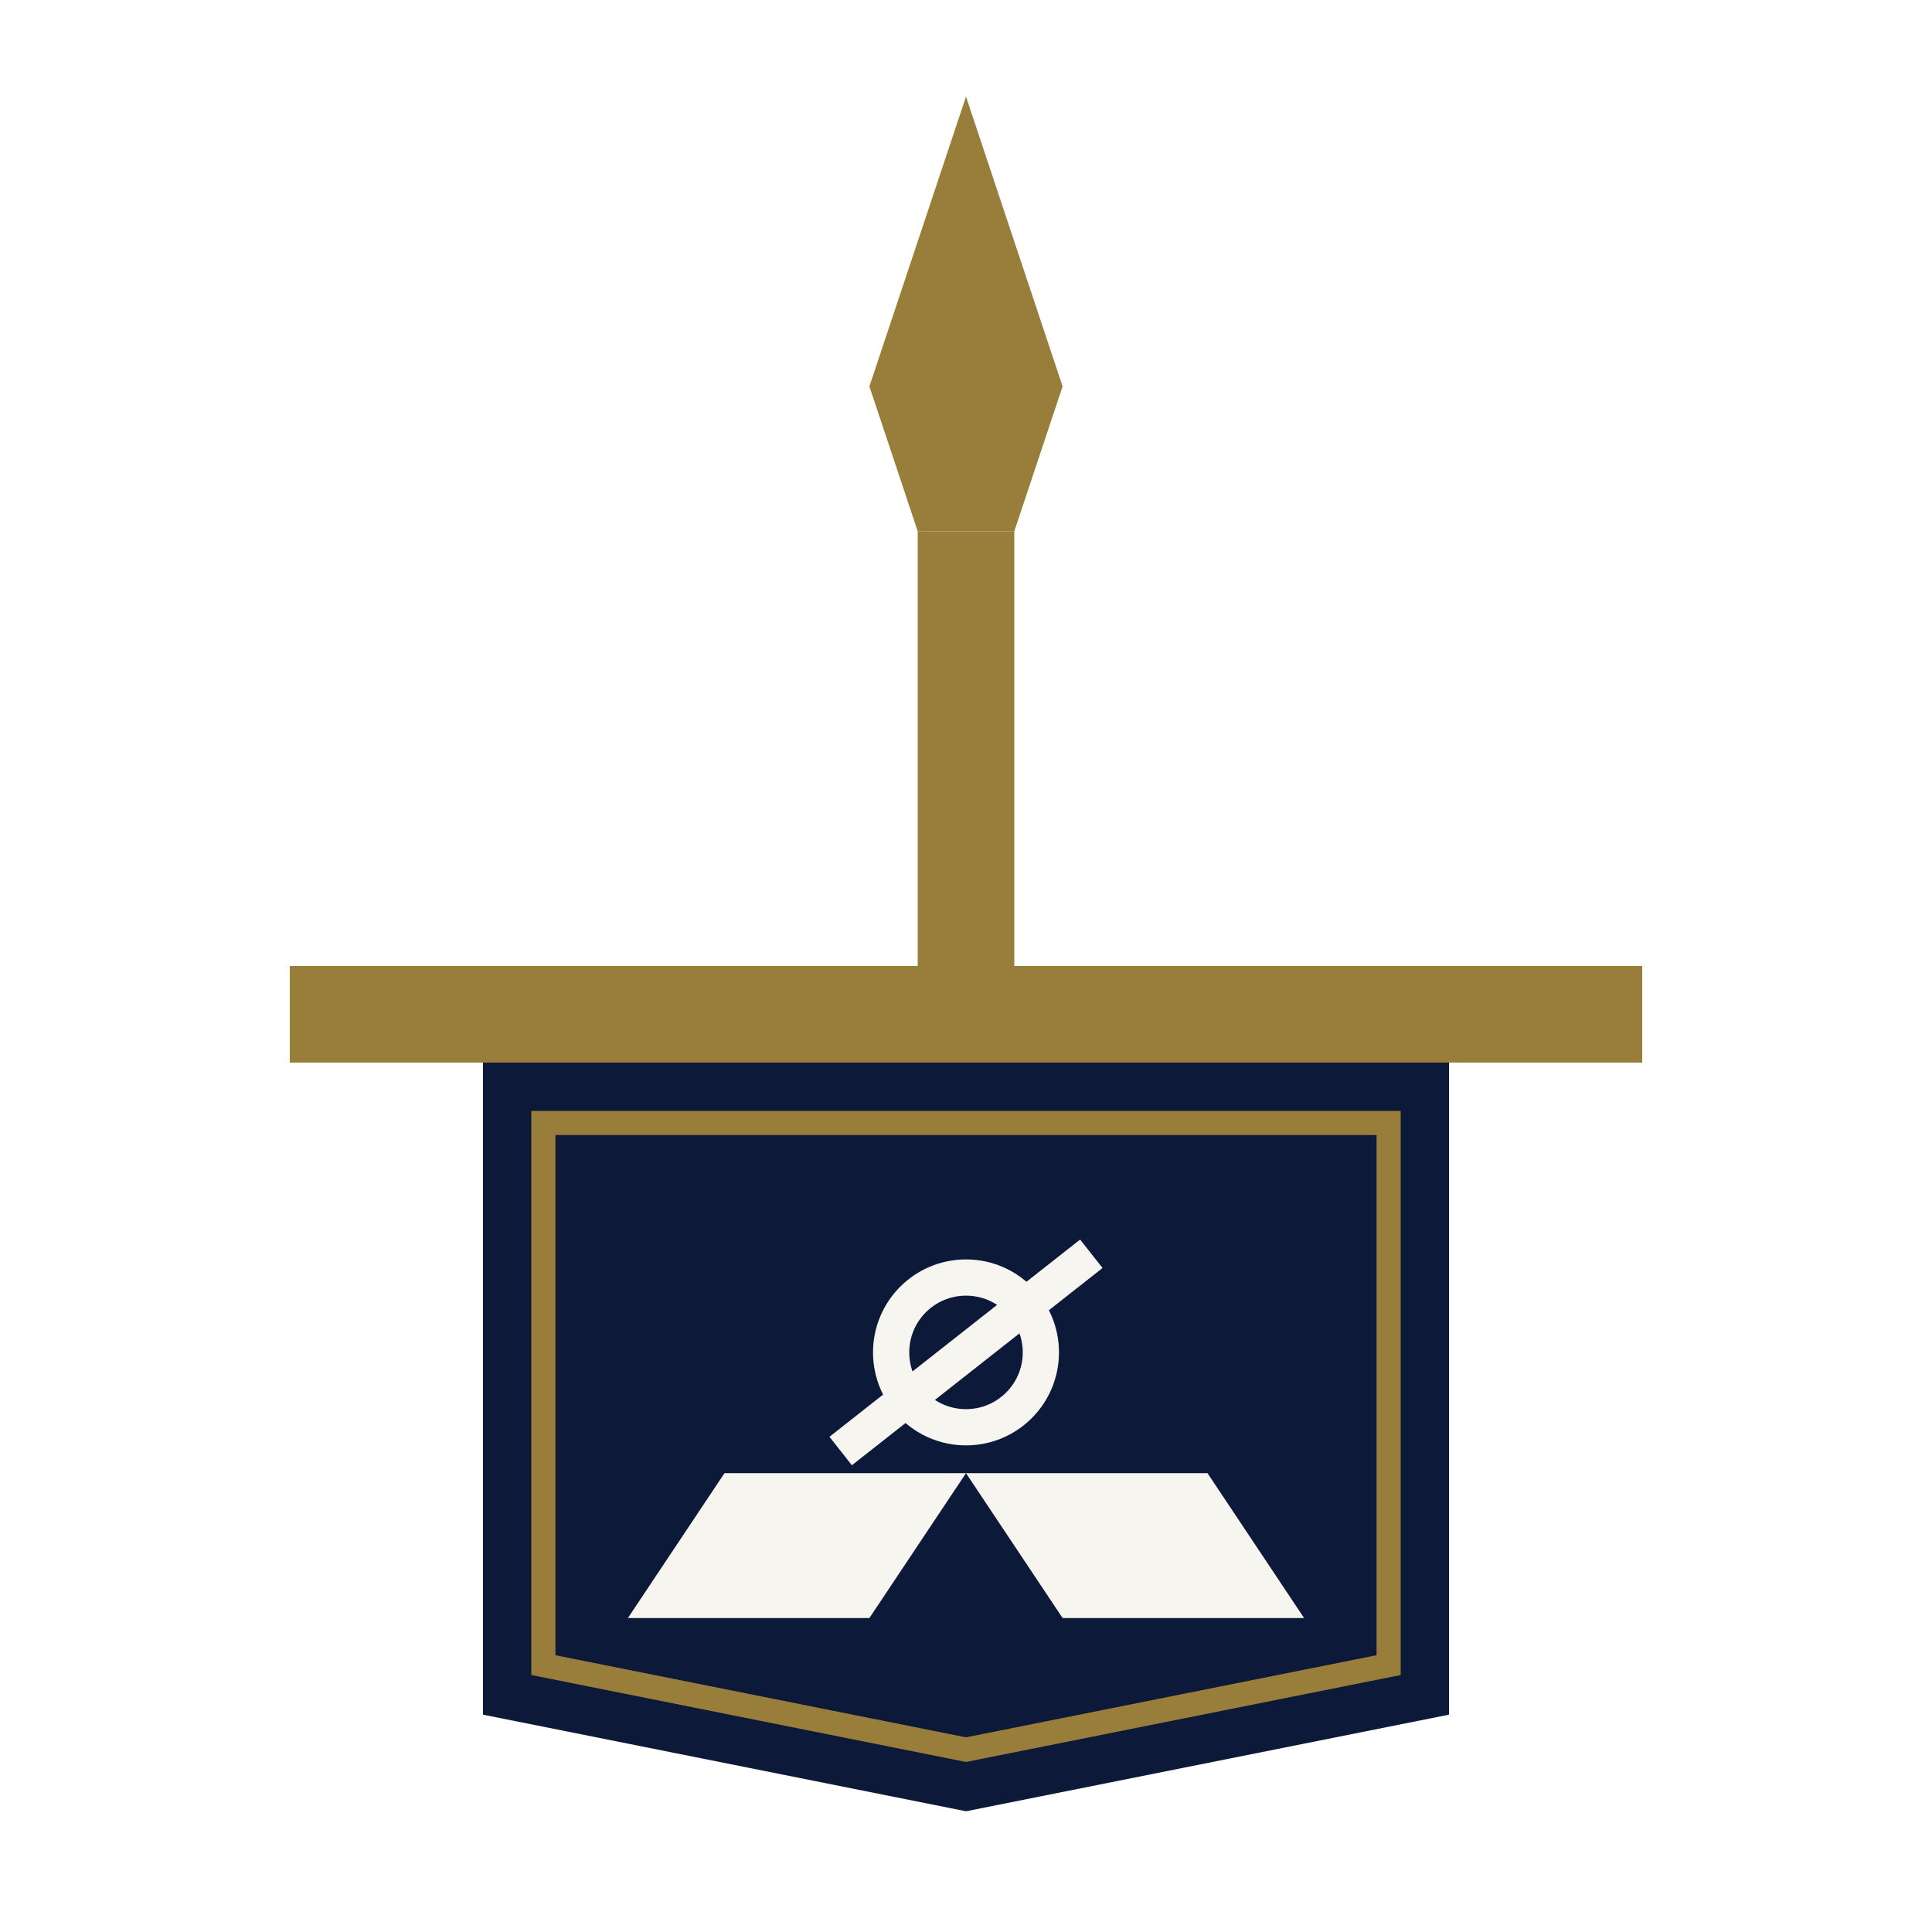
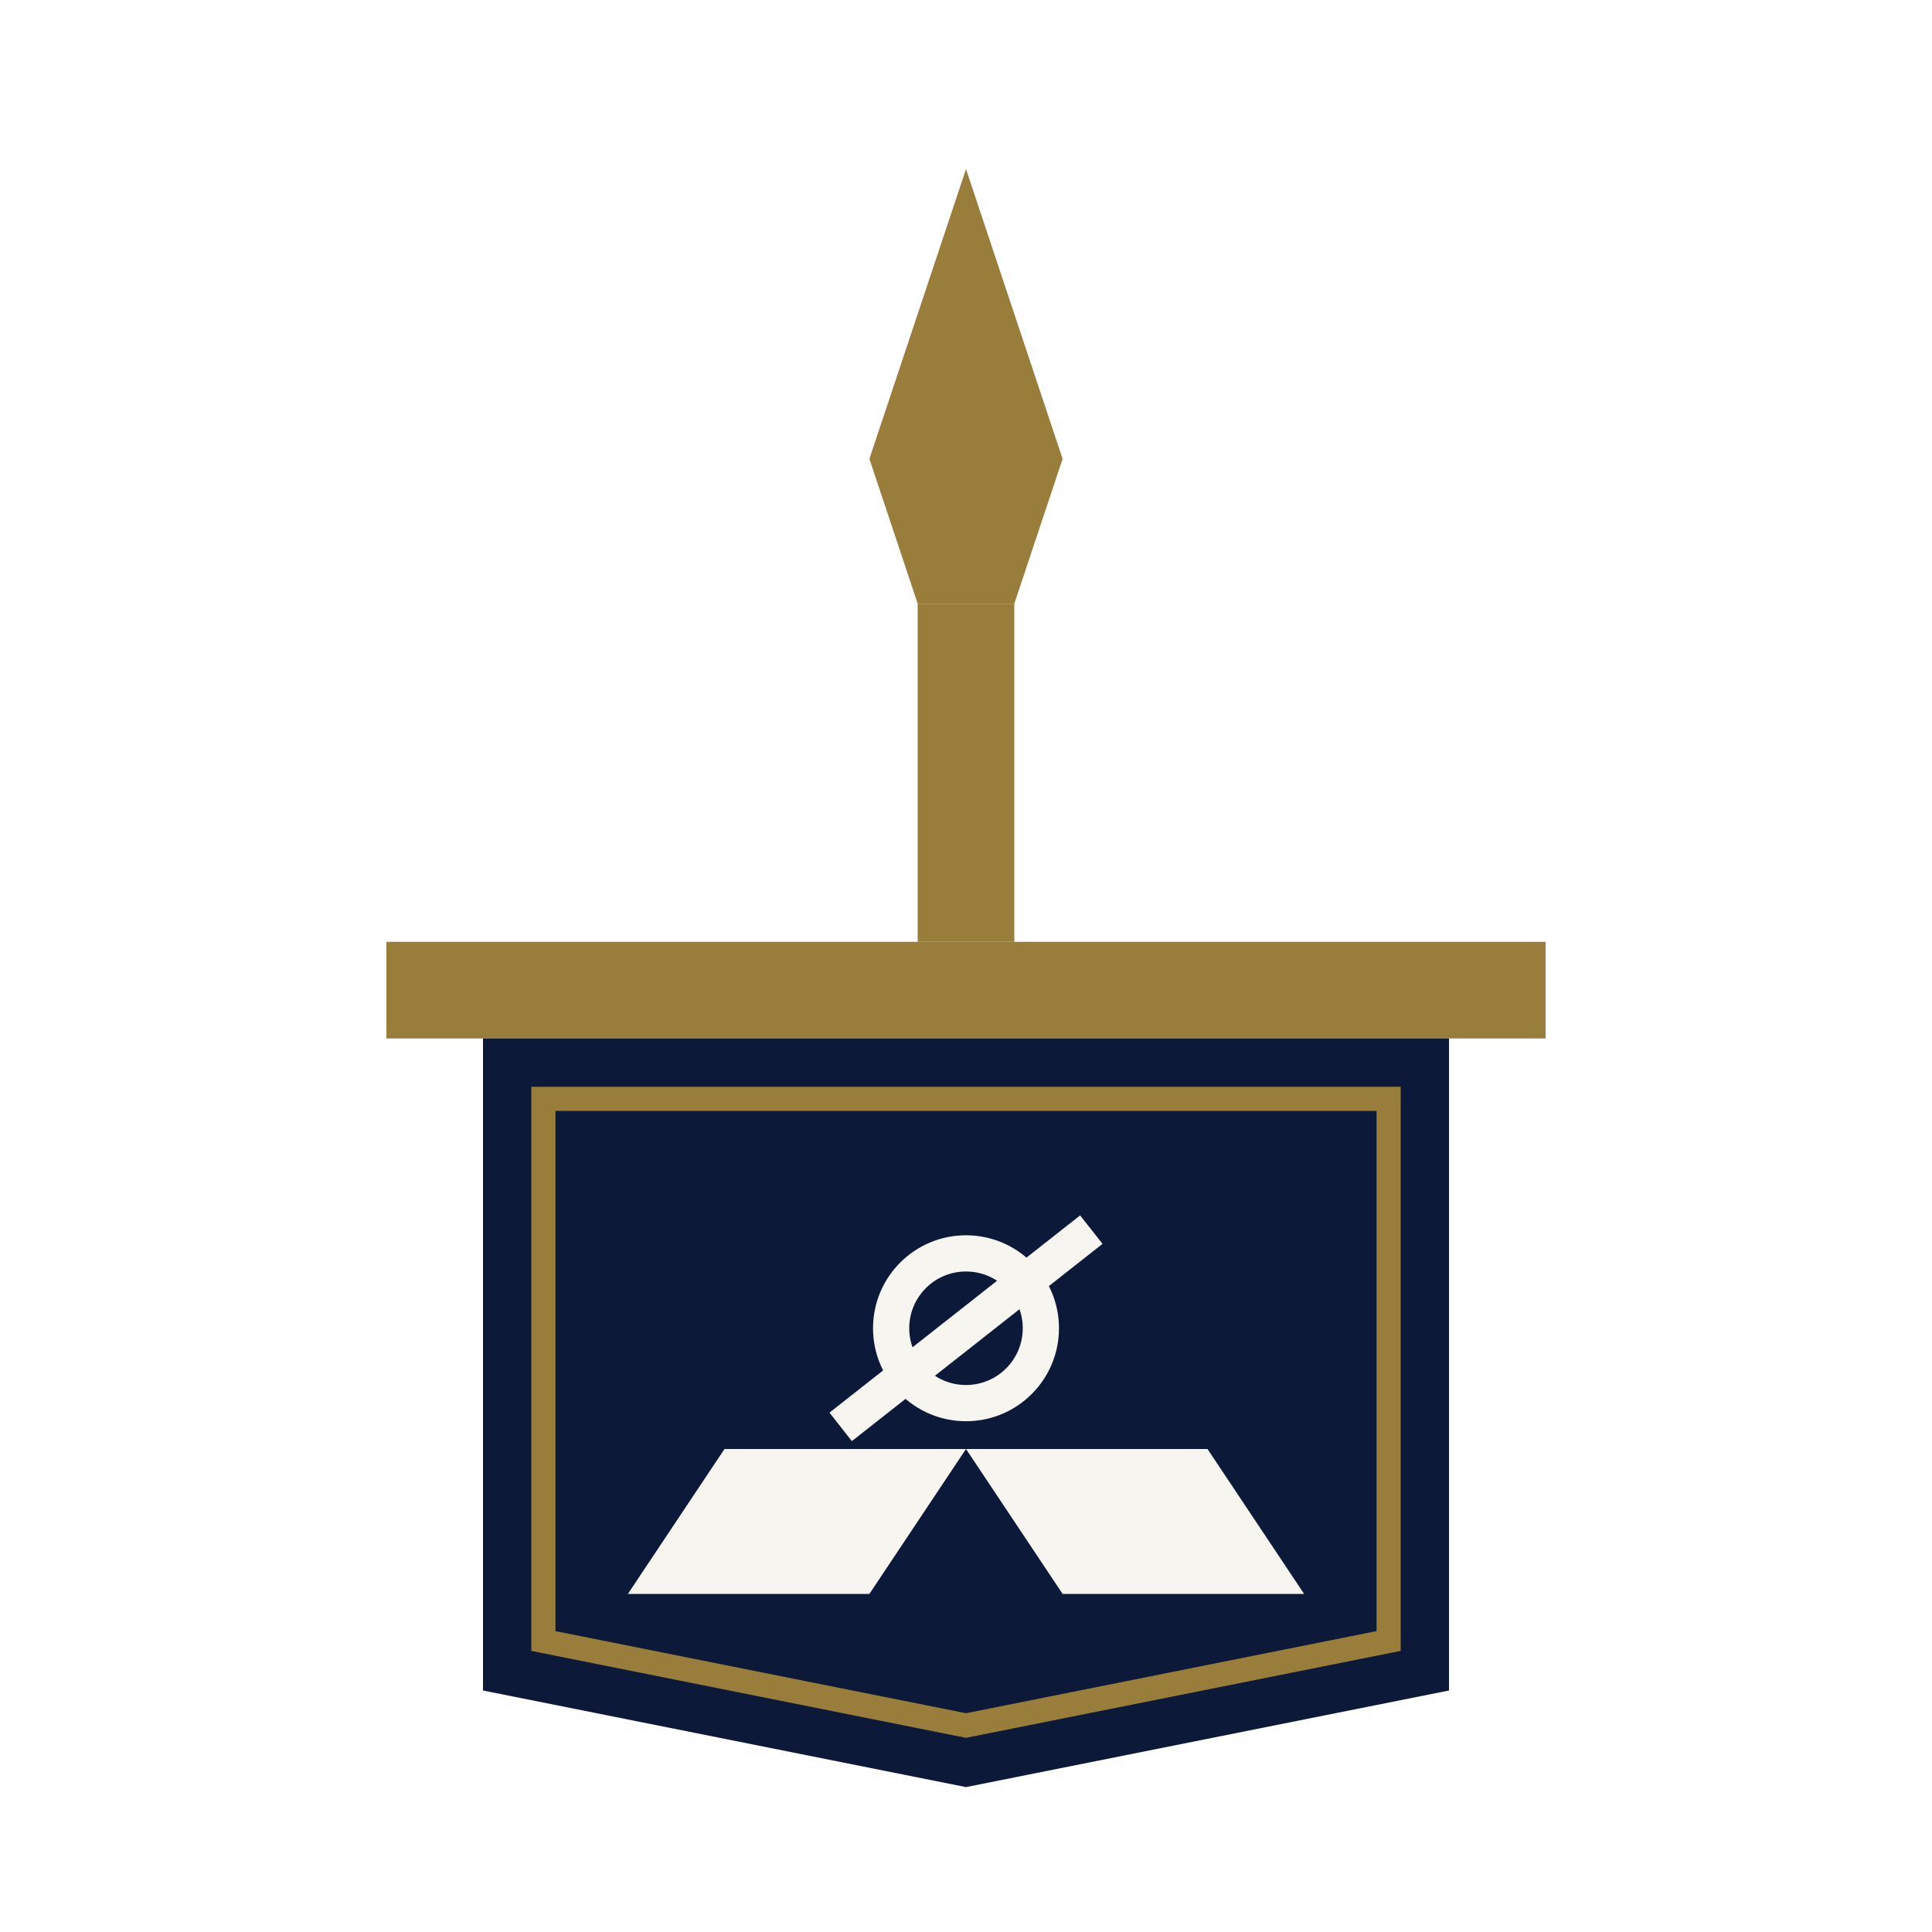
<svg xmlns="http://www.w3.org/2000/svg" viewBox="0 0 80 80">
  <g data-part="spear" fill="#997D3A">
-     <path d="M40 4 L44 16 L42 22 H38 L36 16 Z" />
-     <rect x="38" y="22" width="4" height="18" />
+     <path d="M40 7 L44 19 L42 25 H38 L36 19 Z" />
+     <rect x="38" y="25" width="4" height="14" />
  </g>
-   <rect data-part="bar" x="12" y="40" width="56" height="4" fill="#997D3A" />
+   <rect data-part="bar" x="16" y="39" width="48" height="4" fill="#997D3A" />
  <g data-part="banner">
-     <path d="M20 44 H60 V71 L40 75 L20 71 Z" fill="#0C1938" />
-     <path d="M22.5 46.5 H57.5 V68.95 L40 72.45 L22.5 68.95 Z" fill="none" stroke="#997D3A" stroke-linejoin="miter" />
+     <path d="M20 43 H60 V70 L40 74 L20 70 Z" fill="#0C1938" />
+     <path d="M22.5 45.5 H57.5 V67.95 L40 71.45 L22.5 67.95 Z" fill="none" stroke="#997D3A" stroke-linejoin="miter" />
  </g>
  <g data-part="emblem">
    <g fill="#F7F5F0">
-       <path d="M30 61 H40 L36 67 H26 Z" />
-       <path d="M50 61 H40 L44 67 H54 Z" />
+       <path d="M30 60 H40 L36 66 H26 Z" />
+       <path d="M50 60 H40 L44 66 H54 Z" />
    </g>
-     <circle cx="40" cy="56" r="3.1" fill="none" stroke="#F7F5F0" stroke-width="1.5" />
-     <path d="M35.4 59.62 L44.6 52.38" fill="none" stroke="#F7F5F0" stroke-width="1.5" stroke-linecap="square" />
+     <circle cx="40" cy="55" r="3.1" fill="none" stroke="#F7F5F0" stroke-width="1.5" />
+     <path d="M35.4 58.62 L44.6 51.38" fill="none" stroke="#F7F5F0" stroke-width="1.5" stroke-linecap="square" />
  </g>
</svg>
